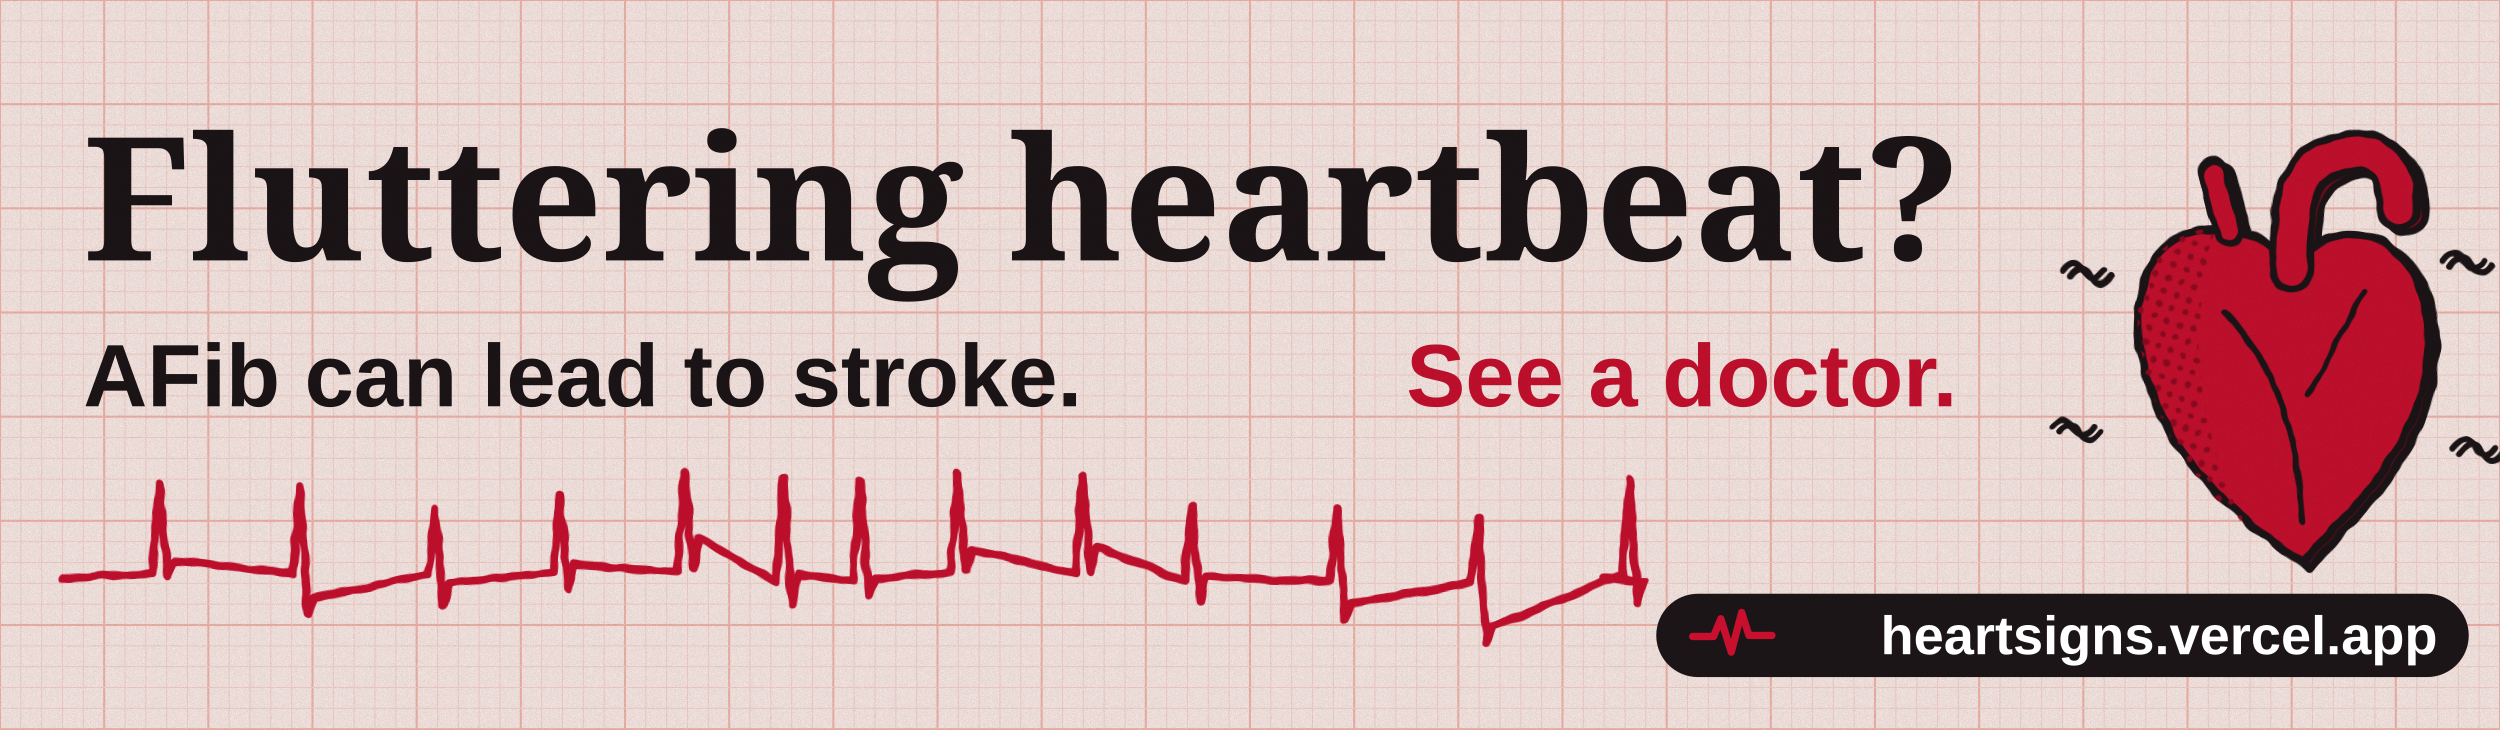
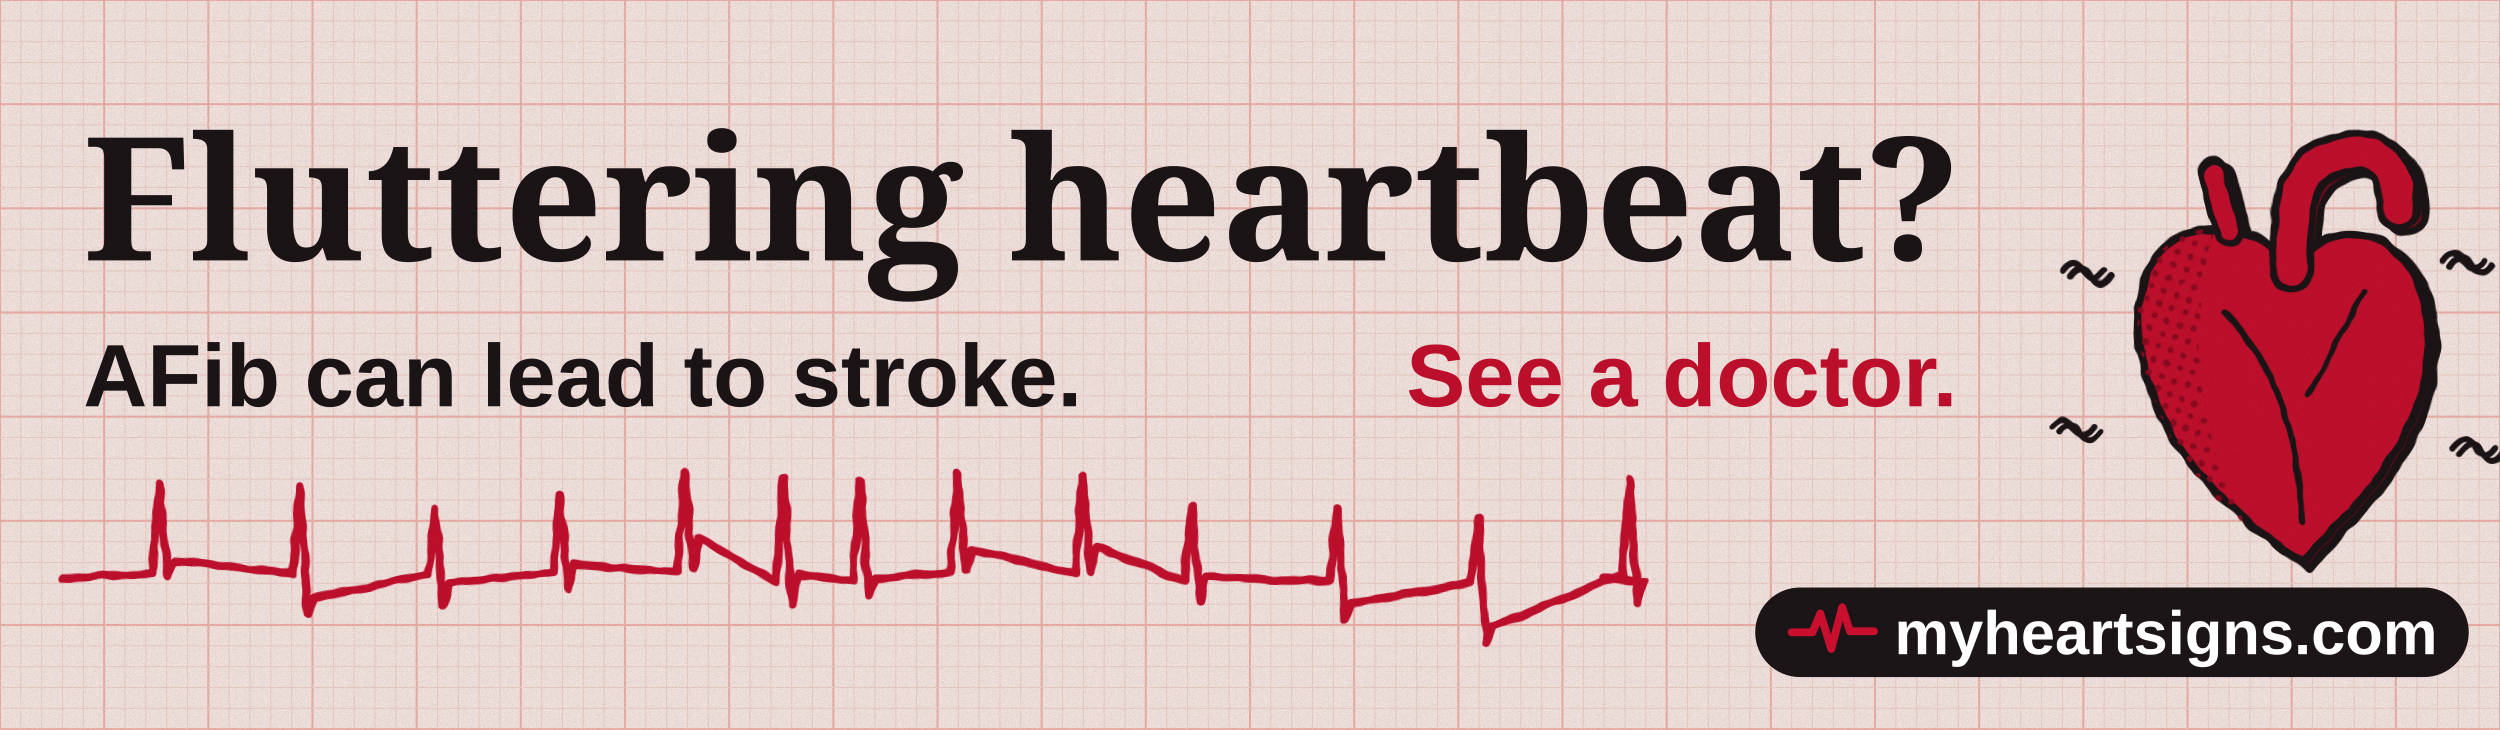
<svg xmlns="http://www.w3.org/2000/svg" viewBox="0 0 4800 1400" width="4800" height="1400">
  <defs>
    <filter id="rough" x="-10%" y="-10%" width="120%" height="120%">
      <feTurbulence type="fractalNoise" baseFrequency="0.022" numOctaves="2" seed="11" result="n" />
      <feDisplacementMap in="SourceGraphic" in2="n" scale="11" xChannelSelector="R" yChannelSelector="G" />
    </filter>
    <filter id="roughBig" x="-5%" y="-5%" width="110%" height="110%">
      <feTurbulence type="fractalNoise" baseFrequency="0.011" numOctaves="2" seed="4" result="n" />
      <feDisplacementMap in="SourceGraphic" in2="n" scale="22" xChannelSelector="R" yChannelSelector="G" />
    </filter>
    <filter id="grain" x="0" y="0" width="100%" height="100%">
      <feTurbulence type="fractalNoise" baseFrequency="0.8" numOctaves="2" seed="5" stitchTiles="stitch" />
      <feColorMatrix type="matrix" values="0 0 0 0 0  0 0 0 0 0  0 0 0 0 0  0 0 0 0.13 0" />
    </filter>
    <pattern id="dotR" width="26" height="26" patternUnits="userSpaceOnUse" patternTransform="rotate(20)">
      <circle cx="13" cy="13" r="6" fill="#c8102e" />
    </pattern>
    <pattern id="dotI" width="26" height="26" patternUnits="userSpaceOnUse" patternTransform="rotate(20)">
      <circle cx="13" cy="13" r="6" fill="#1c1517" />
    </pattern>
    <pattern id="dotW" width="26" height="26" patternUnits="userSpaceOnUse" patternTransform="rotate(20)">
      <circle cx="13" cy="13" r="6" fill="#ffffff" />
    </pattern>
    <pattern id="dotY" width="26" height="26" patternUnits="userSpaceOnUse" patternTransform="rotate(20)">
      <circle cx="13" cy="13" r="6" fill="#ffc72c" />
    </pattern>
    <pattern id="dotD" width="26" height="26" patternUnits="userSpaceOnUse" patternTransform="rotate(20)">
      <circle cx="13" cy="13" r="6" fill="#8f0b21" />
    </pattern>
    <pattern id="dotG" width="26" height="26" patternUnits="userSpaceOnUse" patternTransform="rotate(20)">
      <circle cx="13" cy="13" r="6" fill="#b9b0ae" />
    </pattern>
  </defs>
  <rect x="0" y="0" width="4800" height="1400" rx="0" fill="#fcebe7" stroke="none" stroke-width="0" />
  <line x1="0" y1="0" x2="0" y2="1400" stroke="#f3b6ac" stroke-width="4" />
  <line x1="40" y1="0" x2="40" y2="1400" stroke="#f6d3cc" stroke-width="2" />
  <line x1="80" y1="0" x2="80" y2="1400" stroke="#f6d3cc" stroke-width="2" />
  <line x1="120" y1="0" x2="120" y2="1400" stroke="#f6d3cc" stroke-width="2" />
  <line x1="160" y1="0" x2="160" y2="1400" stroke="#f6d3cc" stroke-width="2" />
  <line x1="200" y1="0" x2="200" y2="1400" stroke="#f3b6ac" stroke-width="4" />
  <line x1="240" y1="0" x2="240" y2="1400" stroke="#f6d3cc" stroke-width="2" />
  <line x1="280" y1="0" x2="280" y2="1400" stroke="#f6d3cc" stroke-width="2" />
  <line x1="320" y1="0" x2="320" y2="1400" stroke="#f6d3cc" stroke-width="2" />
  <line x1="360" y1="0" x2="360" y2="1400" stroke="#f6d3cc" stroke-width="2" />
  <line x1="400" y1="0" x2="400" y2="1400" stroke="#f3b6ac" stroke-width="4" />
  <line x1="440" y1="0" x2="440" y2="1400" stroke="#f6d3cc" stroke-width="2" />
  <line x1="480" y1="0" x2="480" y2="1400" stroke="#f6d3cc" stroke-width="2" />
  <line x1="520" y1="0" x2="520" y2="1400" stroke="#f6d3cc" stroke-width="2" />
  <line x1="560" y1="0" x2="560" y2="1400" stroke="#f6d3cc" stroke-width="2" />
  <line x1="600" y1="0" x2="600" y2="1400" stroke="#f3b6ac" stroke-width="4" />
  <line x1="640" y1="0" x2="640" y2="1400" stroke="#f6d3cc" stroke-width="2" />
  <line x1="680" y1="0" x2="680" y2="1400" stroke="#f6d3cc" stroke-width="2" />
  <line x1="720" y1="0" x2="720" y2="1400" stroke="#f6d3cc" stroke-width="2" />
  <line x1="760" y1="0" x2="760" y2="1400" stroke="#f6d3cc" stroke-width="2" />
  <line x1="800" y1="0" x2="800" y2="1400" stroke="#f3b6ac" stroke-width="4" />
  <line x1="840" y1="0" x2="840" y2="1400" stroke="#f6d3cc" stroke-width="2" />
  <line x1="880" y1="0" x2="880" y2="1400" stroke="#f6d3cc" stroke-width="2" />
  <line x1="920" y1="0" x2="920" y2="1400" stroke="#f6d3cc" stroke-width="2" />
  <line x1="960" y1="0" x2="960" y2="1400" stroke="#f6d3cc" stroke-width="2" />
  <line x1="1000" y1="0" x2="1000" y2="1400" stroke="#f3b6ac" stroke-width="4" />
  <line x1="1040" y1="0" x2="1040" y2="1400" stroke="#f6d3cc" stroke-width="2" />
  <line x1="1080" y1="0" x2="1080" y2="1400" stroke="#f6d3cc" stroke-width="2" />
  <line x1="1120" y1="0" x2="1120" y2="1400" stroke="#f6d3cc" stroke-width="2" />
  <line x1="1160" y1="0" x2="1160" y2="1400" stroke="#f6d3cc" stroke-width="2" />
  <line x1="1200" y1="0" x2="1200" y2="1400" stroke="#f3b6ac" stroke-width="4" />
  <line x1="1240" y1="0" x2="1240" y2="1400" stroke="#f6d3cc" stroke-width="2" />
  <line x1="1280" y1="0" x2="1280" y2="1400" stroke="#f6d3cc" stroke-width="2" />
  <line x1="1320" y1="0" x2="1320" y2="1400" stroke="#f6d3cc" stroke-width="2" />
  <line x1="1360" y1="0" x2="1360" y2="1400" stroke="#f6d3cc" stroke-width="2" />
  <line x1="1400" y1="0" x2="1400" y2="1400" stroke="#f3b6ac" stroke-width="4" />
  <line x1="1440" y1="0" x2="1440" y2="1400" stroke="#f6d3cc" stroke-width="2" />
  <line x1="1480" y1="0" x2="1480" y2="1400" stroke="#f6d3cc" stroke-width="2" />
  <line x1="1520" y1="0" x2="1520" y2="1400" stroke="#f6d3cc" stroke-width="2" />
  <line x1="1560" y1="0" x2="1560" y2="1400" stroke="#f6d3cc" stroke-width="2" />
  <line x1="1600" y1="0" x2="1600" y2="1400" stroke="#f3b6ac" stroke-width="4" />
  <line x1="1640" y1="0" x2="1640" y2="1400" stroke="#f6d3cc" stroke-width="2" />
  <line x1="1680" y1="0" x2="1680" y2="1400" stroke="#f6d3cc" stroke-width="2" />
  <line x1="1720" y1="0" x2="1720" y2="1400" stroke="#f6d3cc" stroke-width="2" />
  <line x1="1760" y1="0" x2="1760" y2="1400" stroke="#f6d3cc" stroke-width="2" />
  <line x1="1800" y1="0" x2="1800" y2="1400" stroke="#f3b6ac" stroke-width="4" />
  <line x1="1840" y1="0" x2="1840" y2="1400" stroke="#f6d3cc" stroke-width="2" />
  <line x1="1880" y1="0" x2="1880" y2="1400" stroke="#f6d3cc" stroke-width="2" />
  <line x1="1920" y1="0" x2="1920" y2="1400" stroke="#f6d3cc" stroke-width="2" />
  <line x1="1960" y1="0" x2="1960" y2="1400" stroke="#f6d3cc" stroke-width="2" />
  <line x1="2000" y1="0" x2="2000" y2="1400" stroke="#f3b6ac" stroke-width="4" />
  <line x1="2040" y1="0" x2="2040" y2="1400" stroke="#f6d3cc" stroke-width="2" />
  <line x1="2080" y1="0" x2="2080" y2="1400" stroke="#f6d3cc" stroke-width="2" />
  <line x1="2120" y1="0" x2="2120" y2="1400" stroke="#f6d3cc" stroke-width="2" />
  <line x1="2160" y1="0" x2="2160" y2="1400" stroke="#f6d3cc" stroke-width="2" />
  <line x1="2200" y1="0" x2="2200" y2="1400" stroke="#f3b6ac" stroke-width="4" />
  <line x1="2240" y1="0" x2="2240" y2="1400" stroke="#f6d3cc" stroke-width="2" />
  <line x1="2280" y1="0" x2="2280" y2="1400" stroke="#f6d3cc" stroke-width="2" />
  <line x1="2320" y1="0" x2="2320" y2="1400" stroke="#f6d3cc" stroke-width="2" />
  <line x1="2360" y1="0" x2="2360" y2="1400" stroke="#f6d3cc" stroke-width="2" />
  <line x1="2400" y1="0" x2="2400" y2="1400" stroke="#f3b6ac" stroke-width="4" />
  <line x1="2440" y1="0" x2="2440" y2="1400" stroke="#f6d3cc" stroke-width="2" />
  <line x1="2480" y1="0" x2="2480" y2="1400" stroke="#f6d3cc" stroke-width="2" />
  <line x1="2520" y1="0" x2="2520" y2="1400" stroke="#f6d3cc" stroke-width="2" />
  <line x1="2560" y1="0" x2="2560" y2="1400" stroke="#f6d3cc" stroke-width="2" />
  <line x1="2600" y1="0" x2="2600" y2="1400" stroke="#f3b6ac" stroke-width="4" />
  <line x1="2640" y1="0" x2="2640" y2="1400" stroke="#f6d3cc" stroke-width="2" />
  <line x1="2680" y1="0" x2="2680" y2="1400" stroke="#f6d3cc" stroke-width="2" />
  <line x1="2720" y1="0" x2="2720" y2="1400" stroke="#f6d3cc" stroke-width="2" />
  <line x1="2760" y1="0" x2="2760" y2="1400" stroke="#f6d3cc" stroke-width="2" />
  <line x1="2800" y1="0" x2="2800" y2="1400" stroke="#f3b6ac" stroke-width="4" />
  <line x1="2840" y1="0" x2="2840" y2="1400" stroke="#f6d3cc" stroke-width="2" />
  <line x1="2880" y1="0" x2="2880" y2="1400" stroke="#f6d3cc" stroke-width="2" />
  <line x1="2920" y1="0" x2="2920" y2="1400" stroke="#f6d3cc" stroke-width="2" />
  <line x1="2960" y1="0" x2="2960" y2="1400" stroke="#f6d3cc" stroke-width="2" />
  <line x1="3000" y1="0" x2="3000" y2="1400" stroke="#f3b6ac" stroke-width="4" />
  <line x1="3040" y1="0" x2="3040" y2="1400" stroke="#f6d3cc" stroke-width="2" />
  <line x1="3080" y1="0" x2="3080" y2="1400" stroke="#f6d3cc" stroke-width="2" />
  <line x1="3120" y1="0" x2="3120" y2="1400" stroke="#f6d3cc" stroke-width="2" />
  <line x1="3160" y1="0" x2="3160" y2="1400" stroke="#f6d3cc" stroke-width="2" />
  <line x1="3200" y1="0" x2="3200" y2="1400" stroke="#f3b6ac" stroke-width="4" />
  <line x1="3240" y1="0" x2="3240" y2="1400" stroke="#f6d3cc" stroke-width="2" />
  <line x1="3280" y1="0" x2="3280" y2="1400" stroke="#f6d3cc" stroke-width="2" />
  <line x1="3320" y1="0" x2="3320" y2="1400" stroke="#f6d3cc" stroke-width="2" />
  <line x1="3360" y1="0" x2="3360" y2="1400" stroke="#f6d3cc" stroke-width="2" />
  <line x1="3400" y1="0" x2="3400" y2="1400" stroke="#f3b6ac" stroke-width="4" />
  <line x1="3440" y1="0" x2="3440" y2="1400" stroke="#f6d3cc" stroke-width="2" />
  <line x1="3480" y1="0" x2="3480" y2="1400" stroke="#f6d3cc" stroke-width="2" />
  <line x1="3520" y1="0" x2="3520" y2="1400" stroke="#f6d3cc" stroke-width="2" />
  <line x1="3560" y1="0" x2="3560" y2="1400" stroke="#f6d3cc" stroke-width="2" />
  <line x1="3600" y1="0" x2="3600" y2="1400" stroke="#f3b6ac" stroke-width="4" />
  <line x1="3640" y1="0" x2="3640" y2="1400" stroke="#f6d3cc" stroke-width="2" />
  <line x1="3680" y1="0" x2="3680" y2="1400" stroke="#f6d3cc" stroke-width="2" />
  <line x1="3720" y1="0" x2="3720" y2="1400" stroke="#f6d3cc" stroke-width="2" />
  <line x1="3760" y1="0" x2="3760" y2="1400" stroke="#f6d3cc" stroke-width="2" />
  <line x1="3800" y1="0" x2="3800" y2="1400" stroke="#f3b6ac" stroke-width="4" />
  <line x1="3840" y1="0" x2="3840" y2="1400" stroke="#f6d3cc" stroke-width="2" />
  <line x1="3880" y1="0" x2="3880" y2="1400" stroke="#f6d3cc" stroke-width="2" />
  <line x1="3920" y1="0" x2="3920" y2="1400" stroke="#f6d3cc" stroke-width="2" />
  <line x1="3960" y1="0" x2="3960" y2="1400" stroke="#f6d3cc" stroke-width="2" />
  <line x1="4000" y1="0" x2="4000" y2="1400" stroke="#f3b6ac" stroke-width="4" />
  <line x1="4040" y1="0" x2="4040" y2="1400" stroke="#f6d3cc" stroke-width="2" />
  <line x1="4080" y1="0" x2="4080" y2="1400" stroke="#f6d3cc" stroke-width="2" />
  <line x1="4120" y1="0" x2="4120" y2="1400" stroke="#f6d3cc" stroke-width="2" />
  <line x1="4160" y1="0" x2="4160" y2="1400" stroke="#f6d3cc" stroke-width="2" />
  <line x1="4200" y1="0" x2="4200" y2="1400" stroke="#f3b6ac" stroke-width="4" />
  <line x1="4240" y1="0" x2="4240" y2="1400" stroke="#f6d3cc" stroke-width="2" />
  <line x1="4280" y1="0" x2="4280" y2="1400" stroke="#f6d3cc" stroke-width="2" />
  <line x1="4320" y1="0" x2="4320" y2="1400" stroke="#f6d3cc" stroke-width="2" />
  <line x1="4360" y1="0" x2="4360" y2="1400" stroke="#f6d3cc" stroke-width="2" />
  <line x1="4400" y1="0" x2="4400" y2="1400" stroke="#f3b6ac" stroke-width="4" />
  <line x1="4440" y1="0" x2="4440" y2="1400" stroke="#f6d3cc" stroke-width="2" />
  <line x1="4480" y1="0" x2="4480" y2="1400" stroke="#f6d3cc" stroke-width="2" />
  <line x1="4520" y1="0" x2="4520" y2="1400" stroke="#f6d3cc" stroke-width="2" />
  <line x1="4560" y1="0" x2="4560" y2="1400" stroke="#f6d3cc" stroke-width="2" />
  <line x1="4600" y1="0" x2="4600" y2="1400" stroke="#f3b6ac" stroke-width="4" />
  <line x1="4640" y1="0" x2="4640" y2="1400" stroke="#f6d3cc" stroke-width="2" />
  <line x1="4680" y1="0" x2="4680" y2="1400" stroke="#f6d3cc" stroke-width="2" />
  <line x1="4720" y1="0" x2="4720" y2="1400" stroke="#f6d3cc" stroke-width="2" />
  <line x1="4760" y1="0" x2="4760" y2="1400" stroke="#f6d3cc" stroke-width="2" />
  <line x1="4800" y1="0" x2="4800" y2="1400" stroke="#f3b6ac" stroke-width="4" />
  <line x1="0" y1="0" x2="4800" y2="0" stroke="#f3b6ac" stroke-width="4" />
  <line x1="0" y1="40" x2="4800" y2="40" stroke="#f6d3cc" stroke-width="2" />
  <line x1="0" y1="80" x2="4800" y2="80" stroke="#f6d3cc" stroke-width="2" />
  <line x1="0" y1="120" x2="4800" y2="120" stroke="#f6d3cc" stroke-width="2" />
  <line x1="0" y1="160" x2="4800" y2="160" stroke="#f6d3cc" stroke-width="2" />
  <line x1="0" y1="200" x2="4800" y2="200" stroke="#f3b6ac" stroke-width="4" />
  <line x1="0" y1="240" x2="4800" y2="240" stroke="#f6d3cc" stroke-width="2" />
  <line x1="0" y1="280" x2="4800" y2="280" stroke="#f6d3cc" stroke-width="2" />
  <line x1="0" y1="320" x2="4800" y2="320" stroke="#f6d3cc" stroke-width="2" />
  <line x1="0" y1="360" x2="4800" y2="360" stroke="#f6d3cc" stroke-width="2" />
  <line x1="0" y1="400" x2="4800" y2="400" stroke="#f3b6ac" stroke-width="4" />
  <line x1="0" y1="440" x2="4800" y2="440" stroke="#f6d3cc" stroke-width="2" />
  <line x1="0" y1="480" x2="4800" y2="480" stroke="#f6d3cc" stroke-width="2" />
  <line x1="0" y1="520" x2="4800" y2="520" stroke="#f6d3cc" stroke-width="2" />
  <line x1="0" y1="560" x2="4800" y2="560" stroke="#f6d3cc" stroke-width="2" />
  <line x1="0" y1="600" x2="4800" y2="600" stroke="#f3b6ac" stroke-width="4" />
  <line x1="0" y1="640" x2="4800" y2="640" stroke="#f6d3cc" stroke-width="2" />
  <line x1="0" y1="680" x2="4800" y2="680" stroke="#f6d3cc" stroke-width="2" />
  <line x1="0" y1="720" x2="4800" y2="720" stroke="#f6d3cc" stroke-width="2" />
  <line x1="0" y1="760" x2="4800" y2="760" stroke="#f6d3cc" stroke-width="2" />
  <line x1="0" y1="800" x2="4800" y2="800" stroke="#f3b6ac" stroke-width="4" />
  <line x1="0" y1="840" x2="4800" y2="840" stroke="#f6d3cc" stroke-width="2" />
  <line x1="0" y1="880" x2="4800" y2="880" stroke="#f6d3cc" stroke-width="2" />
  <line x1="0" y1="920" x2="4800" y2="920" stroke="#f6d3cc" stroke-width="2" />
  <line x1="0" y1="960" x2="4800" y2="960" stroke="#f6d3cc" stroke-width="2" />
  <line x1="0" y1="1000" x2="4800" y2="1000" stroke="#f3b6ac" stroke-width="4" />
  <line x1="0" y1="1040" x2="4800" y2="1040" stroke="#f6d3cc" stroke-width="2" />
  <line x1="0" y1="1080" x2="4800" y2="1080" stroke="#f6d3cc" stroke-width="2" />
  <line x1="0" y1="1120" x2="4800" y2="1120" stroke="#f6d3cc" stroke-width="2" />
  <line x1="0" y1="1160" x2="4800" y2="1160" stroke="#f6d3cc" stroke-width="2" />
  <line x1="0" y1="1200" x2="4800" y2="1200" stroke="#f3b6ac" stroke-width="4" />
  <line x1="0" y1="1240" x2="4800" y2="1240" stroke="#f6d3cc" stroke-width="2" />
  <line x1="0" y1="1280" x2="4800" y2="1280" stroke="#f6d3cc" stroke-width="2" />
  <line x1="0" y1="1320" x2="4800" y2="1320" stroke="#f6d3cc" stroke-width="2" />
  <line x1="0" y1="1360" x2="4800" y2="1360" stroke="#f6d3cc" stroke-width="2" />
  <line x1="0" y1="1400" x2="4800" y2="1400" stroke="#f3b6ac" stroke-width="4" />
  <text x="160" y="500" font-family="EB Garamond, Garamond, Georgia, serif" font-weight="800" font-size="330" fill="#1c1517" text-anchor="start">Fluttering heartbeat?</text>
  <text x="160" y="780" font-family="Overpass, Arial, Helvetica, sans-serif" font-weight="800" font-size="170" fill="#1c1517" text-anchor="start">AFib can lead to stroke.</text>
  <text x="2700" y="780" font-family="Overpass, Arial, Helvetica, sans-serif" font-weight="900" font-size="170" fill="#c8102e" text-anchor="start">See a doctor.</text>
  <g filter="url(#rough)">
    <path d="M120 1110 L292 1102 l14 -170 l16 176 l12 -32 L561 1101 l14 -166 l16 244 l12 -31 L822 1104 l14 -124 l16 181 l12 -43 L1061 1100 l14 -150 l16 181 l12 -47 L1301 1099 l14 -192 l16 185 l12 -60 L1490 1118 l14 -200 l16 244 l12 -60 L1637 1116 l14 -194 l16 220 l12 -31 L1825 1099 l14 -191 l16 187 l12 -39 L2064 1102 l14 -189 l16 185 l12 -48 L2274 1115 l14 -143 l16 183 l12 -48 L2552 1118 l14 -144 l16 217 l12 -33 L2824 1120 l14 -128 l16 242 l12 -31 L3114 1104 l14 -183 l16 238 l12 -43 L3080 1110" fill="none" stroke="#c8102e" stroke-width="16" stroke-linejoin="round" stroke-linecap="round" />
  </g>
  <g filter="url(#rough)">
    <g transform="translate(14 10)">
      <path d="M4250 440 C4120 440 4080 580 4120 720 C4170 900 4330 1020 4420 1080 C4480 1010 4640 880 4660 700 C4680 540 4600 440 4500 450 C4450 455 4420 490 4400 520 C4370 470 4320 440 4250 440 Z" fill="#8f0b21" stroke="#1c1517" stroke-width="16" stroke-linejoin="round" stroke-linecap="round" />
      <path d="M4250 440 C4120 440 4080 580 4120 720 C4160 860 4240 950 4310 1010 C4240 860 4190 700 4250 440 Z" fill="url(#dotD)" stroke="none" stroke-width="0" stroke-linejoin="round" stroke-linecap="round" />
      <path d="M4400 520 C4400 400 4400 330 4480 300 C4560 270 4610 320 4605 400" fill="none" stroke="#1c1517" stroke-width="86" stroke-linejoin="round" stroke-linecap="round" />
      <path d="M4400 520 C4400 400 4400 330 4480 300 C4560 270 4610 320 4605 400" fill="none" stroke="#8f0b21" stroke-width="58" stroke-linejoin="round" stroke-linecap="round" />
      <path d="M4280 445 L4250 330" fill="none" stroke="#1c1517" stroke-width="60" stroke-linecap="round" stroke-linejoin="round" />
      <path d="M4280 445 L4250 335" fill="none" stroke="#8f0b21" stroke-width="34" stroke-linecap="round" stroke-linejoin="round" />
      <path d="M4270 600 C4370 700 4410 820 4420 1000" fill="none" stroke="#1c1517" stroke-width="12" stroke-linejoin="round" stroke-linecap="round" />
      <path d="M4540 560 C4490 640 4470 700 4430 760" fill="none" stroke="#1c1517" stroke-width="10" stroke-linejoin="round" stroke-linecap="round" />
      <path d="M3960 520 q20 -30 40 0 q20 30 40 0" fill="none" stroke="#1c1517" stroke-width="12" stroke-linejoin="round" stroke-linecap="round" />
      <path d="M3940 820 q20 -30 40 0 q20 30 40 0" fill="none" stroke="#1c1517" stroke-width="12" stroke-linejoin="round" stroke-linecap="round" />
      <path d="M4690 500 q20 -30 40 0 q20 30 40 0" fill="none" stroke="#1c1517" stroke-width="12" stroke-linejoin="round" stroke-linecap="round" />
      <path d="M4710 860 q20 -30 40 0 q20 30 40 0" fill="none" stroke="#1c1517" stroke-width="12" stroke-linejoin="round" stroke-linecap="round" />
    </g>
    <path d="M4250 440 C4120 440 4080 580 4120 720 C4170 900 4330 1020 4420 1080 C4480 1010 4640 880 4660 700 C4680 540 4600 440 4500 450 C4450 455 4420 490 4400 520 C4370 470 4320 440 4250 440 Z" fill="#c8102e" stroke="#1c1517" stroke-width="16" stroke-linejoin="round" stroke-linecap="round" />
    <path d="M4250 440 C4120 440 4080 580 4120 720 C4160 860 4240 950 4310 1010 C4240 860 4190 700 4250 440 Z" fill="url(#dotD)" stroke="none" stroke-width="0" stroke-linejoin="round" stroke-linecap="round" />
    <path d="M4400 520 C4400 400 4400 330 4480 300 C4560 270 4610 320 4605 400" fill="none" stroke="#1c1517" stroke-width="86" stroke-linejoin="round" stroke-linecap="round" />
    <path d="M4400 520 C4400 400 4400 330 4480 300 C4560 270 4610 320 4605 400" fill="none" stroke="#c8102e" stroke-width="58" stroke-linejoin="round" stroke-linecap="round" />
    <path d="M4280 445 L4250 330" fill="none" stroke="#1c1517" stroke-width="60" stroke-linecap="round" stroke-linejoin="round" />
    <path d="M4280 445 L4250 335" fill="none" stroke="#c8102e" stroke-width="34" stroke-linecap="round" stroke-linejoin="round" />
    <path d="M4270 600 C4370 700 4410 820 4420 1000" fill="none" stroke="#1c1517" stroke-width="12" stroke-linejoin="round" stroke-linecap="round" />
    <path d="M4540 560 C4490 640 4470 700 4430 760" fill="none" stroke="#1c1517" stroke-width="10" stroke-linejoin="round" stroke-linecap="round" />
    <path d="M3960 520 q20 -30 40 0 q20 30 40 0" fill="none" stroke="#1c1517" stroke-width="12" stroke-linejoin="round" stroke-linecap="round" />
    <path d="M3940 820 q20 -30 40 0 q20 30 40 0" fill="none" stroke="#1c1517" stroke-width="12" stroke-linejoin="round" stroke-linecap="round" />
    <path d="M4690 500 q20 -30 40 0 q20 30 40 0" fill="none" stroke="#1c1517" stroke-width="12" stroke-linejoin="round" stroke-linecap="round" />
    <path d="M4710 860 q20 -30 40 0 q20 30 40 0" fill="none" stroke="#1c1517" stroke-width="12" stroke-linejoin="round" stroke-linecap="round" />
  </g>
  <rect x="0" y="0" width="4800" height="1400" filter="url(#grain)" />
-   <rect x="3180" y="1140" width="1560" height="160" rx="80" fill="#1c1517" stroke="none" stroke-width="0" />
-   <path d="M3250 1222 h40 l14 -34 l20 64 l20 -76 l14 44 h44" fill="none" stroke="#c8102e" stroke-width="14" stroke-linejoin="round" stroke-linecap="round" />
-   <text x="4680" y="1256" font-family="Overpass, Arial, Helvetica, sans-serif" font-weight="800" font-size="104" fill="#ffffff" text-anchor="end">heartsigns.vercel.app</text>
+   <rect x="3370" y="1128" width="1370" height="172" rx="86" fill="#1c1517" stroke="none" stroke-width="0" />
+   <path d="M3440 1214 h40 l15 -36 l21 68 l21 -80 l15 46 h46" fill="none" stroke="#c8102e" stroke-width="15" stroke-linejoin="round" stroke-linecap="round" />
+   <text x="4680" y="1256" font-family="Overpass, Arial, Helvetica, sans-serif" font-weight="800" font-size="118" fill="#ffffff" text-anchor="end">myheartsigns.com</text>
</svg>
